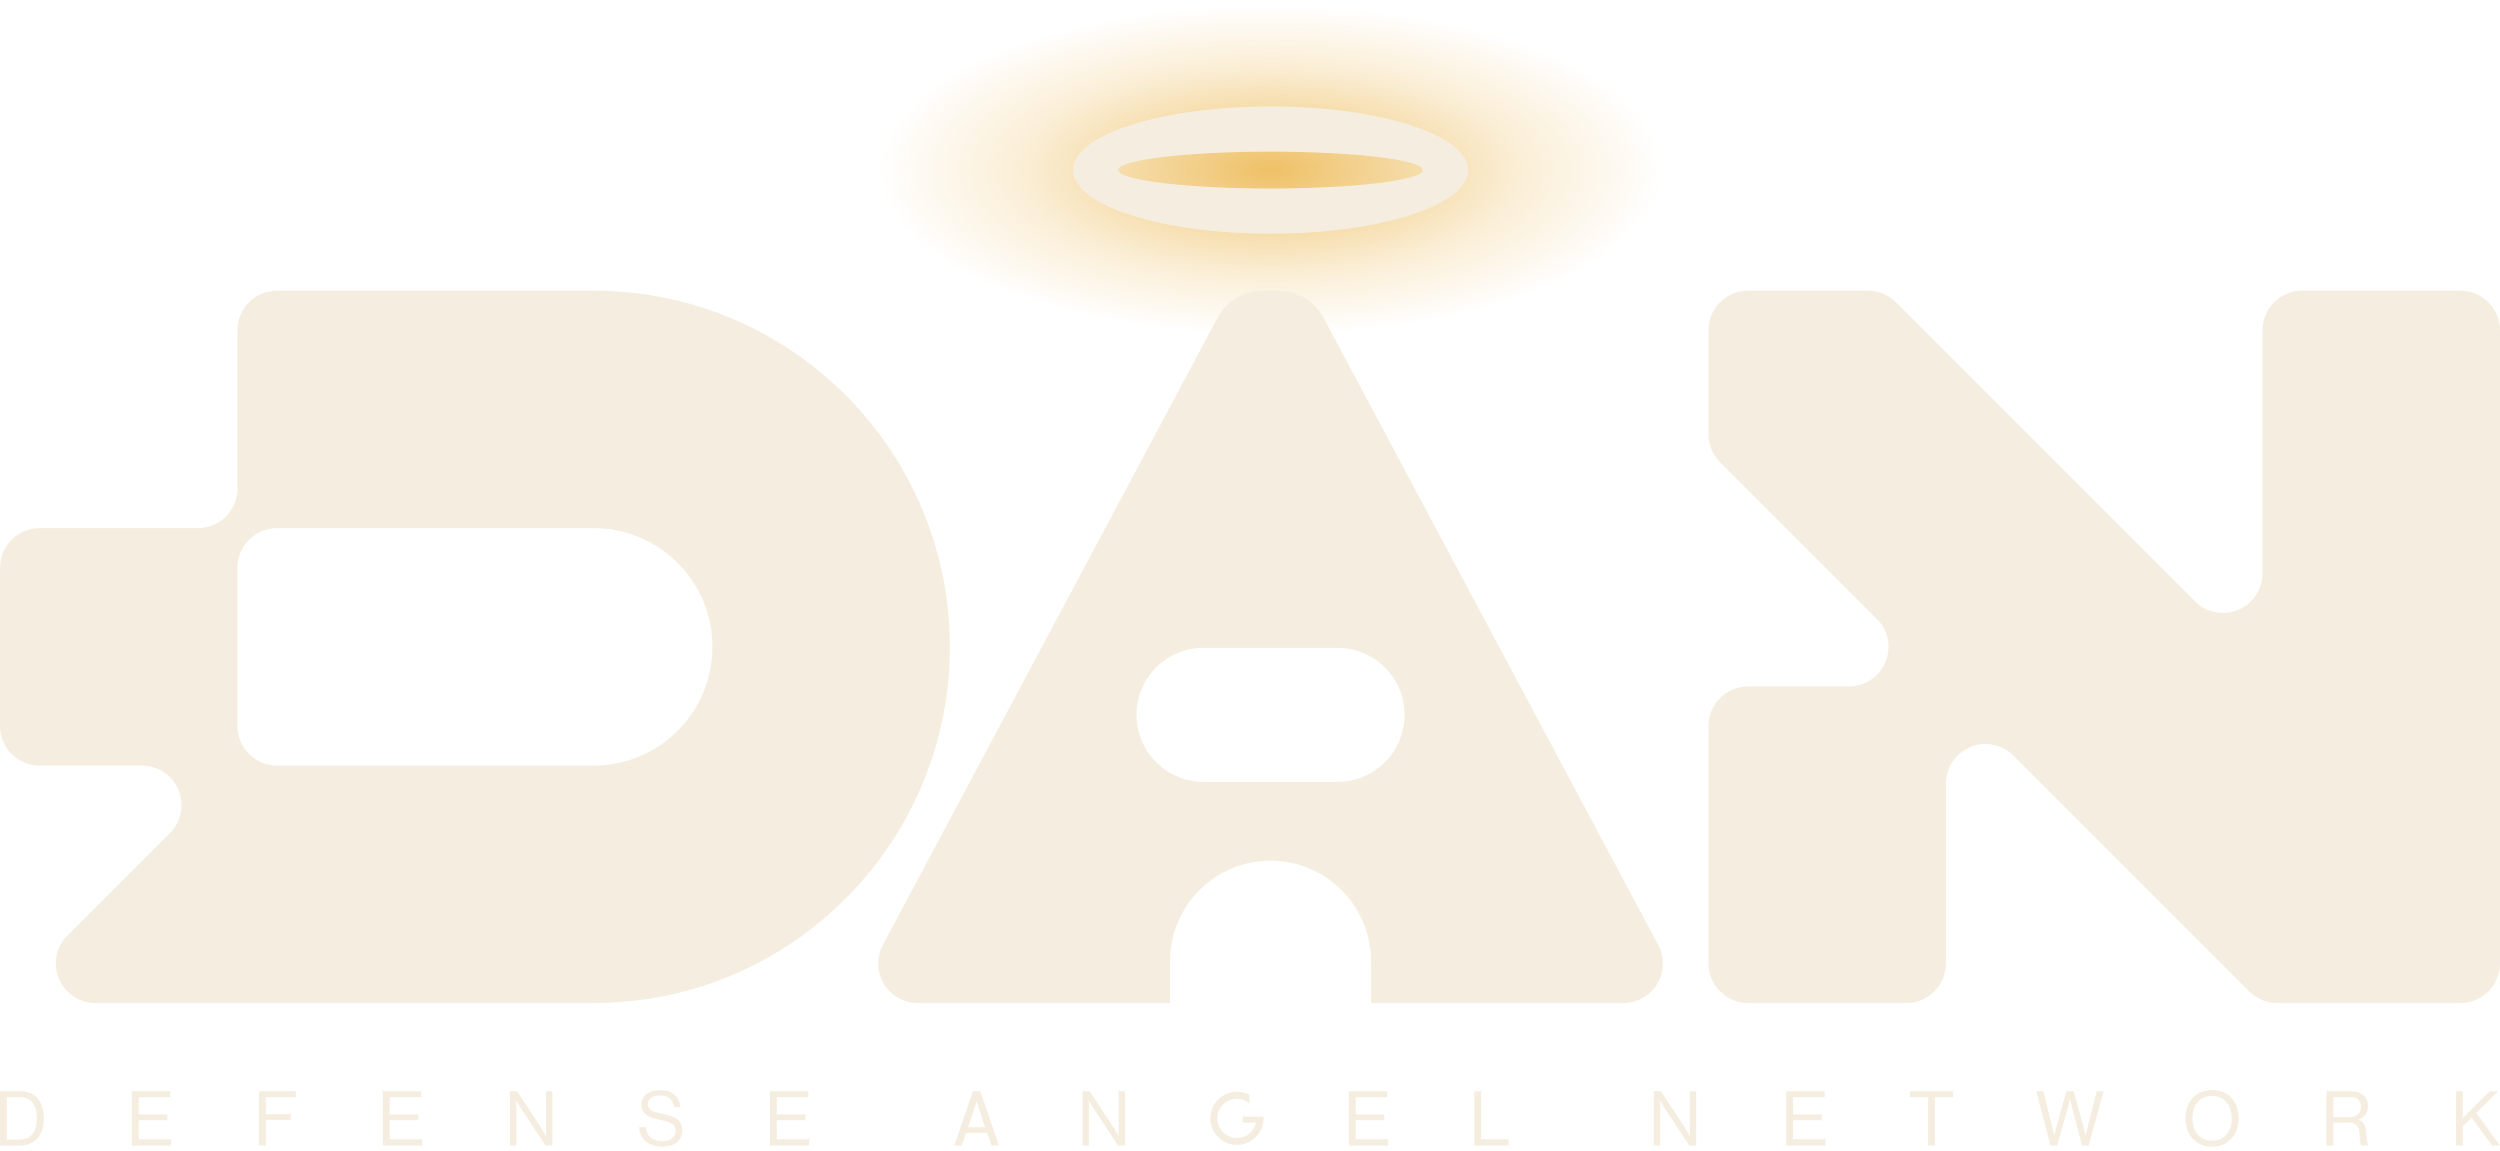
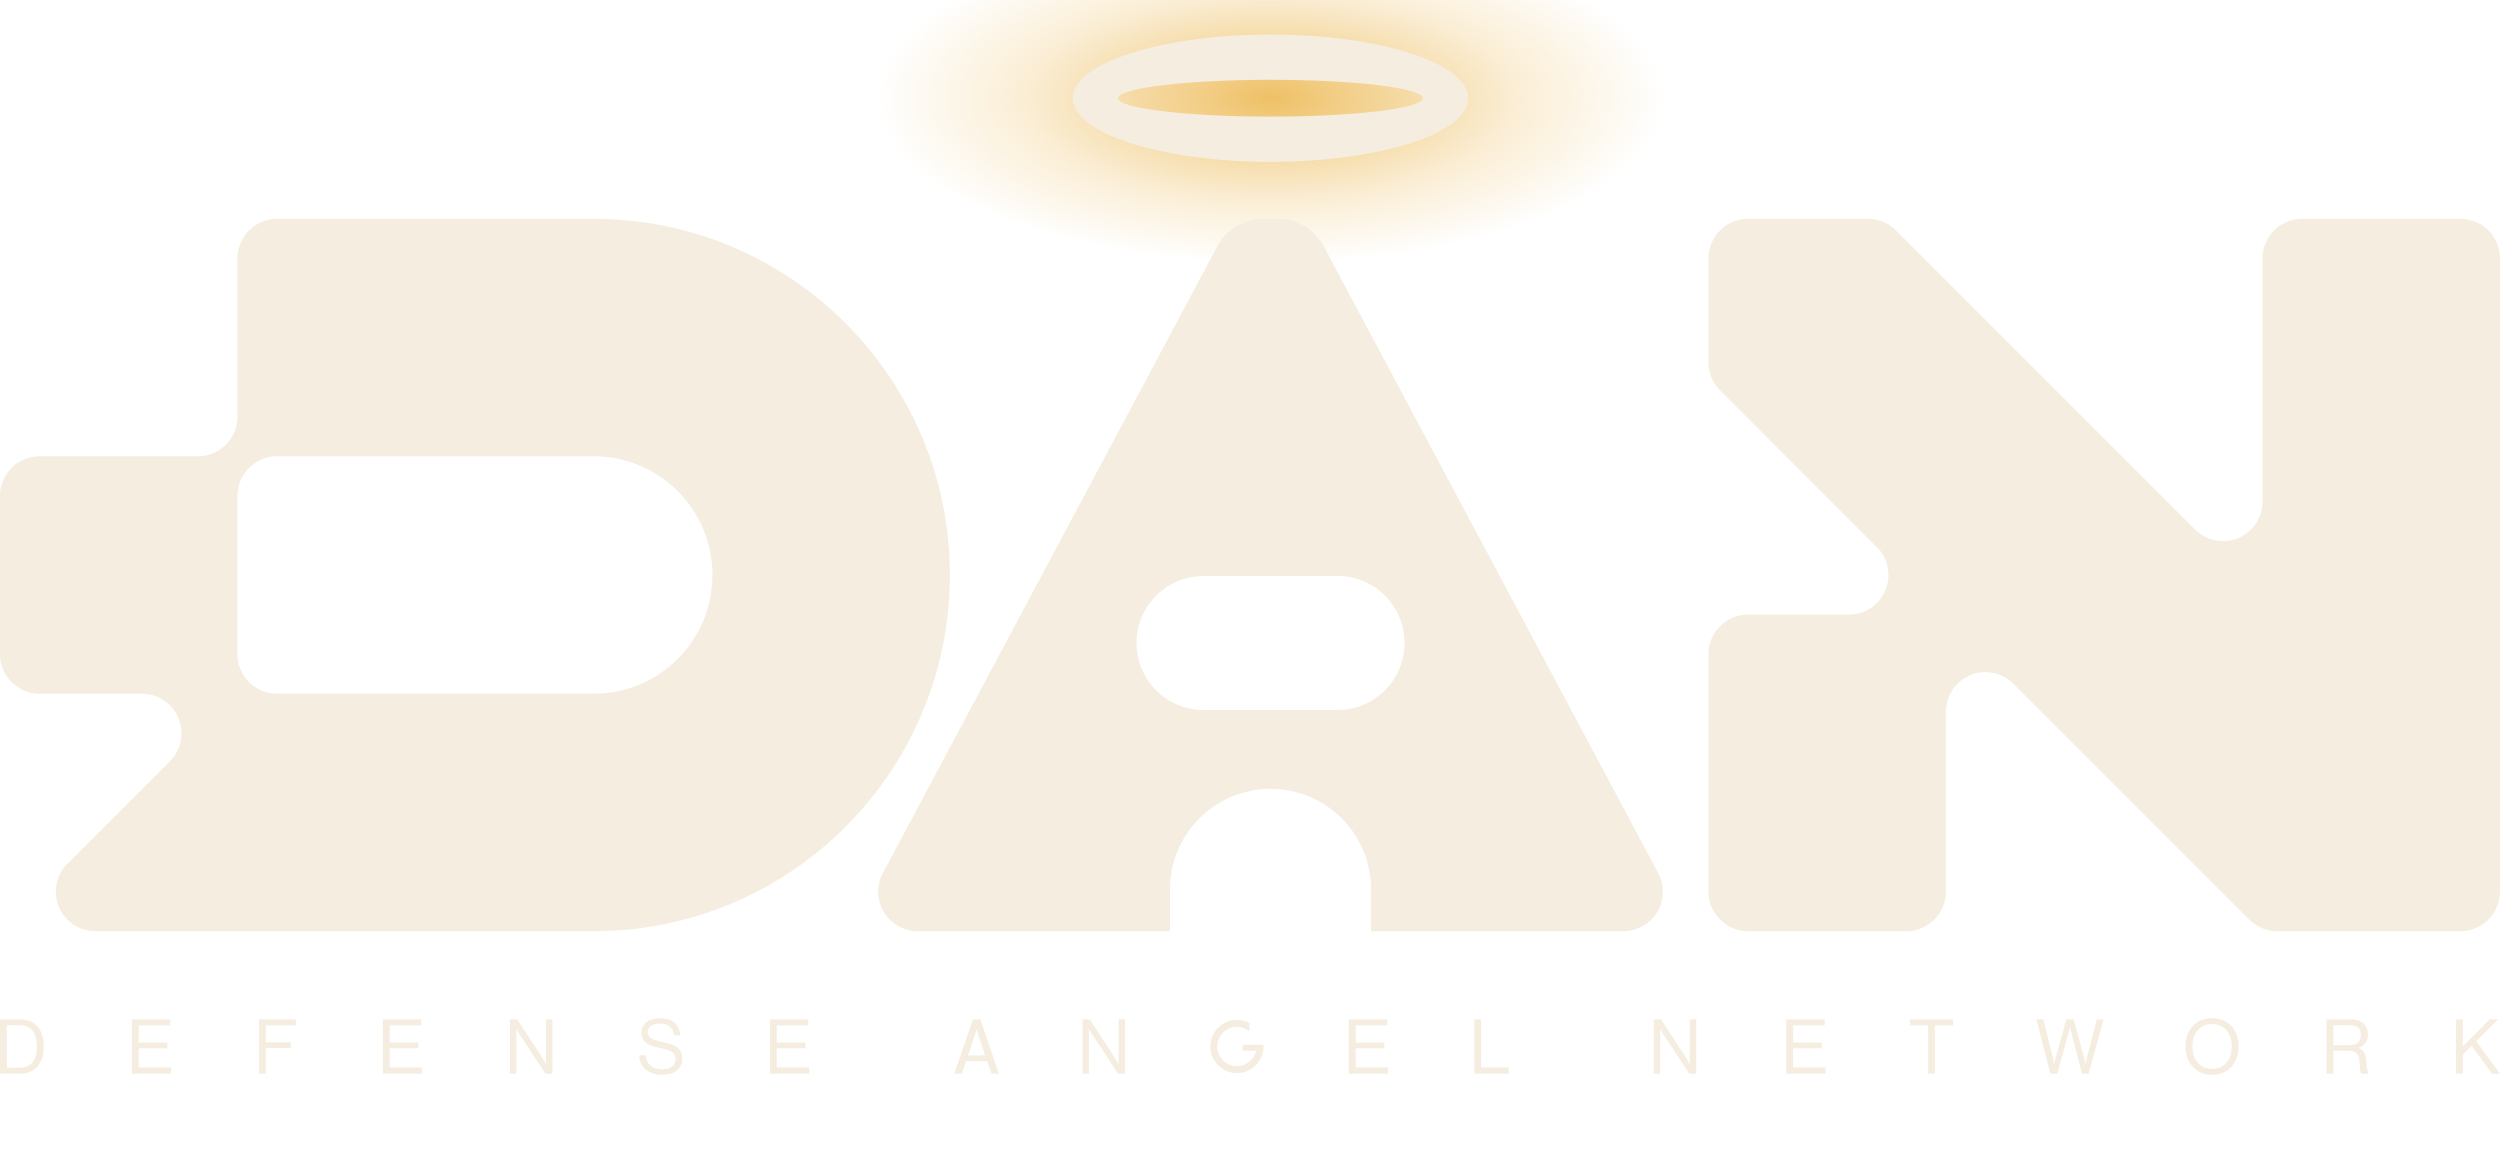
- <svg xmlns="http://www.w3.org/2000/svg" width="1492.64" height="686.8" viewBox="0 -1.8 1492.64 686.8" role="img" aria-label="DAN — Defense Angel Network">
+ <svg xmlns="http://www.w3.org/2000/svg" width="1492.64" height="686.8" viewBox="0 166 1492.64 437" role="img" aria-label="DAN — Defense Angel Network">
  <defs>
    <path id="g4" fill-rule="nonzero" d="M 57.93 649.71 L 80.85 649.71 L 80.85 653.3 L 62.02 653.3 L 62.02 663.55 L 79.12 663.55 L 79.12 667 L 62.02 667 L 62.02 678.39 L 81.39 678.39 L 81.39 682.16 L 57.93 682.16 Z M 57.93 649.71 " />
    <path id="g6" fill-rule="nonzero" d="M 221.18 649.71 L 225.49 649.71 L 240.29 672.27 C 241.38 673.95 242.64 676.44 242.64 676.44 L 242.73 676.44 L 242.73 649.71 L 246.55 649.71 L 246.55 682.16 L 242.38 682.16 L 227.49 659.56 C 226.45 657.97 225.09 655.52 225.09 655.52 L 224.99 655.52 L 224.99 682.16 L 221.18 682.16 Z M 221.18 649.71 " />
    <radialGradient id="DAN-halo-glow">
      <stop offset="0" stop-color="#E8A82A" stop-opacity="0.72" />
      <stop offset="0.3" stop-color="#E8A82A" stop-opacity="0.46" />
      <stop offset="0.62" stop-color="#E8A82A" stop-opacity="0.2" />
      <stop offset="1" stop-color="#E8A82A" stop-opacity="0" />
    </radialGradient>
  </defs>
  <ellipse cx="758.58" cy="99.74" rx="236" ry="98.8" fill="url(#DAN-halo-glow)" />
  <g fill="#F5EEE0">
    <path fill-rule="nonzero" d="M 354.46 455.3 L 165.41 455.3 C 160.69 455.3 156.28 453.93 152.61 451.52 C 146.11 447.35 141.78 439.98 141.78 431.67 L 141.78 337.15 C 141.78 328.84 146.11 321.48 152.61 317.3 C 156.28 314.9 160.69 313.52 165.41 313.52 L 354.46 313.52 C 393.6 313.52 425.35 345.27 425.35 384.41 C 425.35 423.56 393.6 455.3 354.46 455.3 M 555 313.52 C 525.82 230.93 447.05 171.74 354.46 171.74 L 165.41 171.74 C 152.38 171.74 141.78 182.33 141.78 195.37 L 141.78 289.89 C 141.78 302.93 131.19 313.52 118.15 313.52 L 23.63 313.52 C 10.59 313.52 0 324.11 0 337.15 L 0 431.67 C 0 444.71 10.59 455.3 23.63 455.3 L 84.71 455.3 C 97.79 455.3 108.34 465.9 108.34 478.93 C 108.34 485.47 105.71 491.38 101.45 495.63 L 41.91 555.22 C 41.71 555.38 41.55 555.54 41.35 555.73 L 39.23 557.86 C 39.03 558.05 38.87 558.21 38.71 558.41 C 35.33 562.51 33.32 567.74 33.32 573.45 C 33.32 586.49 43.91 597.09 56.95 597.09 L 354.46 597.09 C 447.05 597.09 525.82 537.89 555 455.3 C 562.88 433.13 567.13 409.26 567.13 384.41 C 567.13 359.56 562.88 335.7 555 313.52 " transform="translate(0,0)" />
    <path fill-rule="evenodd" d="M 39.4 597.09 A 23.63 23.63 0 0 1 18.55 562.33 L 218.32 187.99 A 30.72 30.72 0 0 1 245.43 171.74 L 254.57 171.74 A 30.72 30.72 0 0 1 281.68 187.99 L 481.45 562.33 A 23.63 23.63 0 0 1 460.61 597.09 L 39.4 597.09 Z M 210 385 L 290 385 A 40 40 0 0 1 290 465 L 210 465 A 40 40 0 0 1 210 385 Z M 190 597.09 L 190 572.09 A 60 60 0 0 1 310 572.09 L 310 597.09 Z" transform="translate(508.58,0)" />
    <path fill-rule="nonzero" d="M 791.62 573.45 L 791.62 431.67 C 791.62 418.64 802.21 408.04 815.25 408.04 L 875.46 408.04 C 888.5 408.04 899.1 397.45 899.1 384.41 C 899.1 378.43 896.89 372.95 893.19 368.82 C 892.6 368.14 891.97 367.48 891.3 366.93 L 837.89 313.52 L 798.04 273.66 C 794.06 269.45 791.62 263.78 791.62 257.52 L 791.62 195.37 C 791.62 182.33 802.21 171.74 815.25 171.74 L 886.81 171.74 C 893.35 171.74 899.25 174.38 903.55 178.67 L 1082.11 357.23 C 1086.37 361.53 1092.27 364.17 1098.81 364.17 C 1111.85 364.17 1122.44 353.57 1122.44 340.54 L 1122.44 195.37 C 1122.44 182.33 1133.04 171.74 1146.07 171.74 L 1240.59 171.74 C 1253.63 171.74 1264.23 182.33 1264.23 195.37 L 1264.23 573.45 C 1264.23 586.49 1253.63 597.09 1240.59 597.09 L 1131.23 597.09 C 1128.11 597.09 1125.16 596.5 1122.44 595.39 C 1119.49 594.21 1116.85 592.44 1114.64 590.27 C 1114.53 590.19 1114.45 590.07 1114.37 590 L 973.73 449.36 C 969.48 445.06 963.57 442.43 957.03 442.43 C 947.86 442.43 939.9 447.66 936 455.3 C 934.34 458.53 933.4 462.2 933.4 466.05 L 933.4 573.45 C 933.4 586.49 922.8 597.09 909.77 597.09 L 815.25 597.09 C 802.21 597.09 791.62 586.49 791.62 573.45 " transform="translate(228.42,0)" />
    <path fill-rule="evenodd" d="M 640.58 99.74 A 118 38 0 1 0 876.58 99.74 A 118 38 0 1 0 640.58 99.74 Z M 667.58 99.74 A 91 11 0 1 0 849.58 99.74 A 91 11 0 1 0 667.58 99.74 Z " />
    <path fill-rule="nonzero" d="M 11.38 678.57 C 19 678.57 22.04 673.67 22.04 666.05 C 22.04 658.43 19.32 653.25 11.7 653.25 L 4.12 653.25 L 4.12 678.57 Z M 0.04 649.71 L 11.84 649.71 C 21.59 649.71 26.21 656.34 26.21 666.05 C 26.21 675.76 21.27 682.16 11.52 682.16 L 0.04 682.16 Z M 0.04 649.71 " transform="translate(-0.04,0)" />
    <use href="#g4" transform="translate(20.79,0)" />
    <path fill-rule="nonzero" d="M 113.02 649.71 L 135.02 649.71 L 135.02 653.3 L 117.1 653.3 L 117.1 663.42 L 132.03 663.42 L 132.03 666.86 L 117.1 666.86 L 117.1 682.16 L 113.02 682.16 Z M 113.02 649.71 " transform="translate(41.61,0)" />
    <use href="#g4" transform="translate(170.64,0)" />
    <use href="#g6" transform="translate(83.29,0)" />
    <path fill-rule="nonzero" d="M 277.45 671.18 L 281.44 671.18 C 281.98 676.66 285.34 679.52 291.47 679.52 C 295.96 679.52 299.18 677.48 299.18 673.45 C 299.18 669 295.28 667.95 289.47 666.68 C 283.75 665.41 278.86 663.78 278.86 657.65 C 278.86 652.3 283.3 649.08 289.88 649.08 C 298 649.08 301.36 653.21 302.18 659.2 L 298.32 659.2 C 297.73 654.57 294.73 652.26 289.97 652.26 C 285.57 652.26 282.66 654.12 282.66 657.47 C 282.66 661.15 286.3 662.24 291.15 663.19 C 297.46 664.46 303.22 666 303.22 673.31 C 303.22 679.39 298.27 682.79 291.29 682.79 C 282.16 682.79 277.81 677.71 277.45 671.18 " transform="translate(104.13,0)" />
    <use href="#g4" transform="translate(401.76,0)" />
    <path fill-rule="evenodd" d="M 80.39 682.16 L 84.74 682.16 L 87.44 674.6 L 99.94 674.6 L 102.64 682.16 L 106.99 682.16 L 95.94 649.71 L 91.44 649.71 Z M 88.64 671.2 L 93.69 655.8 L 98.74 671.2 Z" transform="translate(489.4,0)" />
    <use href="#g6" transform="translate(425.15,0)" />
    <path fill-rule="nonzero" d="M 23.33 651.89 A 15.88 15.88 0 1 0 31.73 664.91 L 19.28 664.91 L 19.28 668.49 L 27.3 668.49 A 11.71 11.71 0 1 1 23.33 656.89 Z" transform="translate(722.64,0)" />
    <use href="#g4" transform="translate(747.41,0)" />
    <path fill-rule="nonzero" d="M 980.46 649.71 L 984.54 649.71 L 984.54 678.39 L 1000.96 678.39 L 1000.96 682.16 L 980.46 682.16 Z" transform="translate(-100.22,0)" />
    <use href="#g6" transform="translate(766.2,0)" />
    <use href="#g4" transform="translate(1008.56,0)" />
    <path fill-rule="nonzero" d="M 680.63 649.71 L 706.31 649.71 L 706.31 653.3 L 695.51 653.3 L 695.51 682.16 L 691.43 682.16 L 691.43 653.3 L 680.63 653.3 Z M 680.63 649.71 " transform="translate(459.76,0)" />
    <path fill-rule="nonzero" d="M 1054 649.71 L 1058.27 649.71 L 1063.39 670.81 C 1063.94 672.99 1064.62 676.3 1064.62 676.3 L 1064.71 676.3 C 1064.71 676.3 1065.48 672.85 1066.07 670.72 L 1071.93 649.71 L 1076.33 649.71 L 1082 670.72 C 1082.59 672.9 1083.32 676.3 1083.32 676.3 L 1083.41 676.3 C 1083.41 676.3 1084.18 672.81 1084.68 670.81 L 1090.07 649.71 L 1094.2 649.71 L 1085.18 682.16 L 1081.27 682.16 L 1075.33 659.29 C 1074.83 657.38 1074.15 654.34 1074.15 654.34 L 1074.06 654.34 C 1074.06 654.34 1073.38 657.38 1072.84 659.29 L 1066.48 682.16 L 1062.4 682.16 Z M 1054 649.71 " transform="translate(161.81,0)" />
    <path fill-rule="nonzero" d="M 761.53 665.91 C 761.53 658.29 757.45 652.53 749.82 652.53 C 742.2 652.53 738.12 658.29 738.12 665.91 C 738.12 673.54 742.2 679.25 749.82 679.25 C 757.45 679.25 761.53 673.54 761.53 665.91 M 733.95 665.91 C 733.95 656.2 740.02 648.99 749.82 648.99 C 759.62 648.99 765.7 656.2 765.7 665.91 C 765.7 675.62 759.62 682.84 749.82 682.84 C 740.02 682.84 733.95 675.62 733.95 665.91 " transform="translate(570.91,0)" />
    <path fill-rule="nonzero" d="M 801.5 665.14 L 811.12 665.14 C 815.66 665.14 817.93 662.87 817.93 659.2 C 817.93 655.25 816.12 653.25 811.35 653.25 L 801.5 653.25 Z M 797.42 649.71 L 812.57 649.71 C 818.29 649.71 822.15 653.3 822.15 658.61 C 822.15 662.55 820.42 665.37 816.52 666.64 L 816.52 666.77 C 819.83 667.95 820.88 670.22 821.2 675.03 C 821.56 680.25 822.1 681.57 822.69 681.97 L 822.69 682.16 L 818.29 682.16 C 817.61 681.57 817.48 680.34 817.11 674.89 C 816.8 670.13 814.89 668.45 810.54 668.45 L 801.5 668.45 L 801.5 682.16 L 797.42 682.16 Z M 797.42 649.71 " transform="translate(591.63,0)" />
    <path fill-rule="nonzero" d="M 1242.16 649.71 L 1246.25 649.71 L 1246.25 665.82 L 1262.22 649.71 L 1267.35 649.71 L 1254.23 662.69 L 1268.44 682.16 L 1263.67 682.16 L 1251.47 665.46 L 1246.25 670.68 L 1246.25 682.16 L 1242.16 682.16 Z M 1242.16 649.71 " transform="translate(224.2,0)" />
  </g>
</svg>
